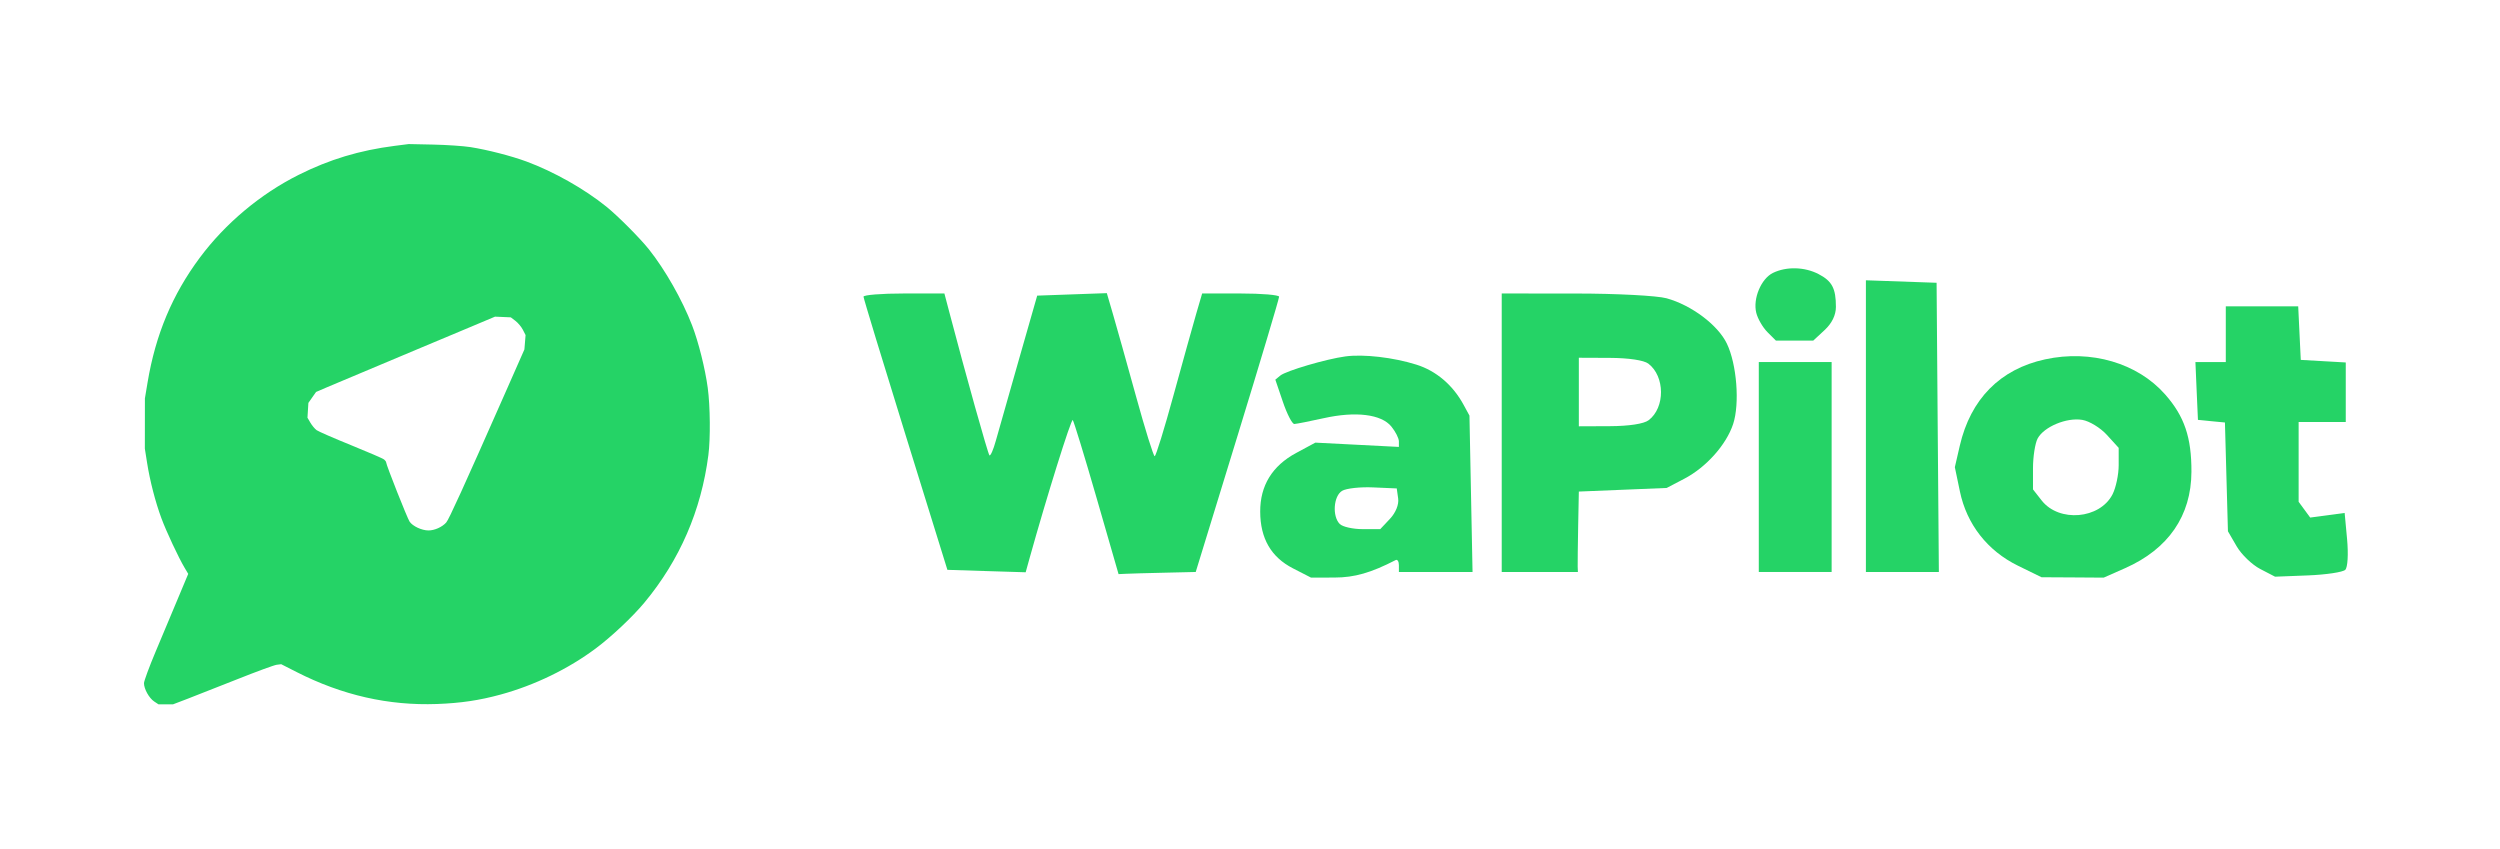
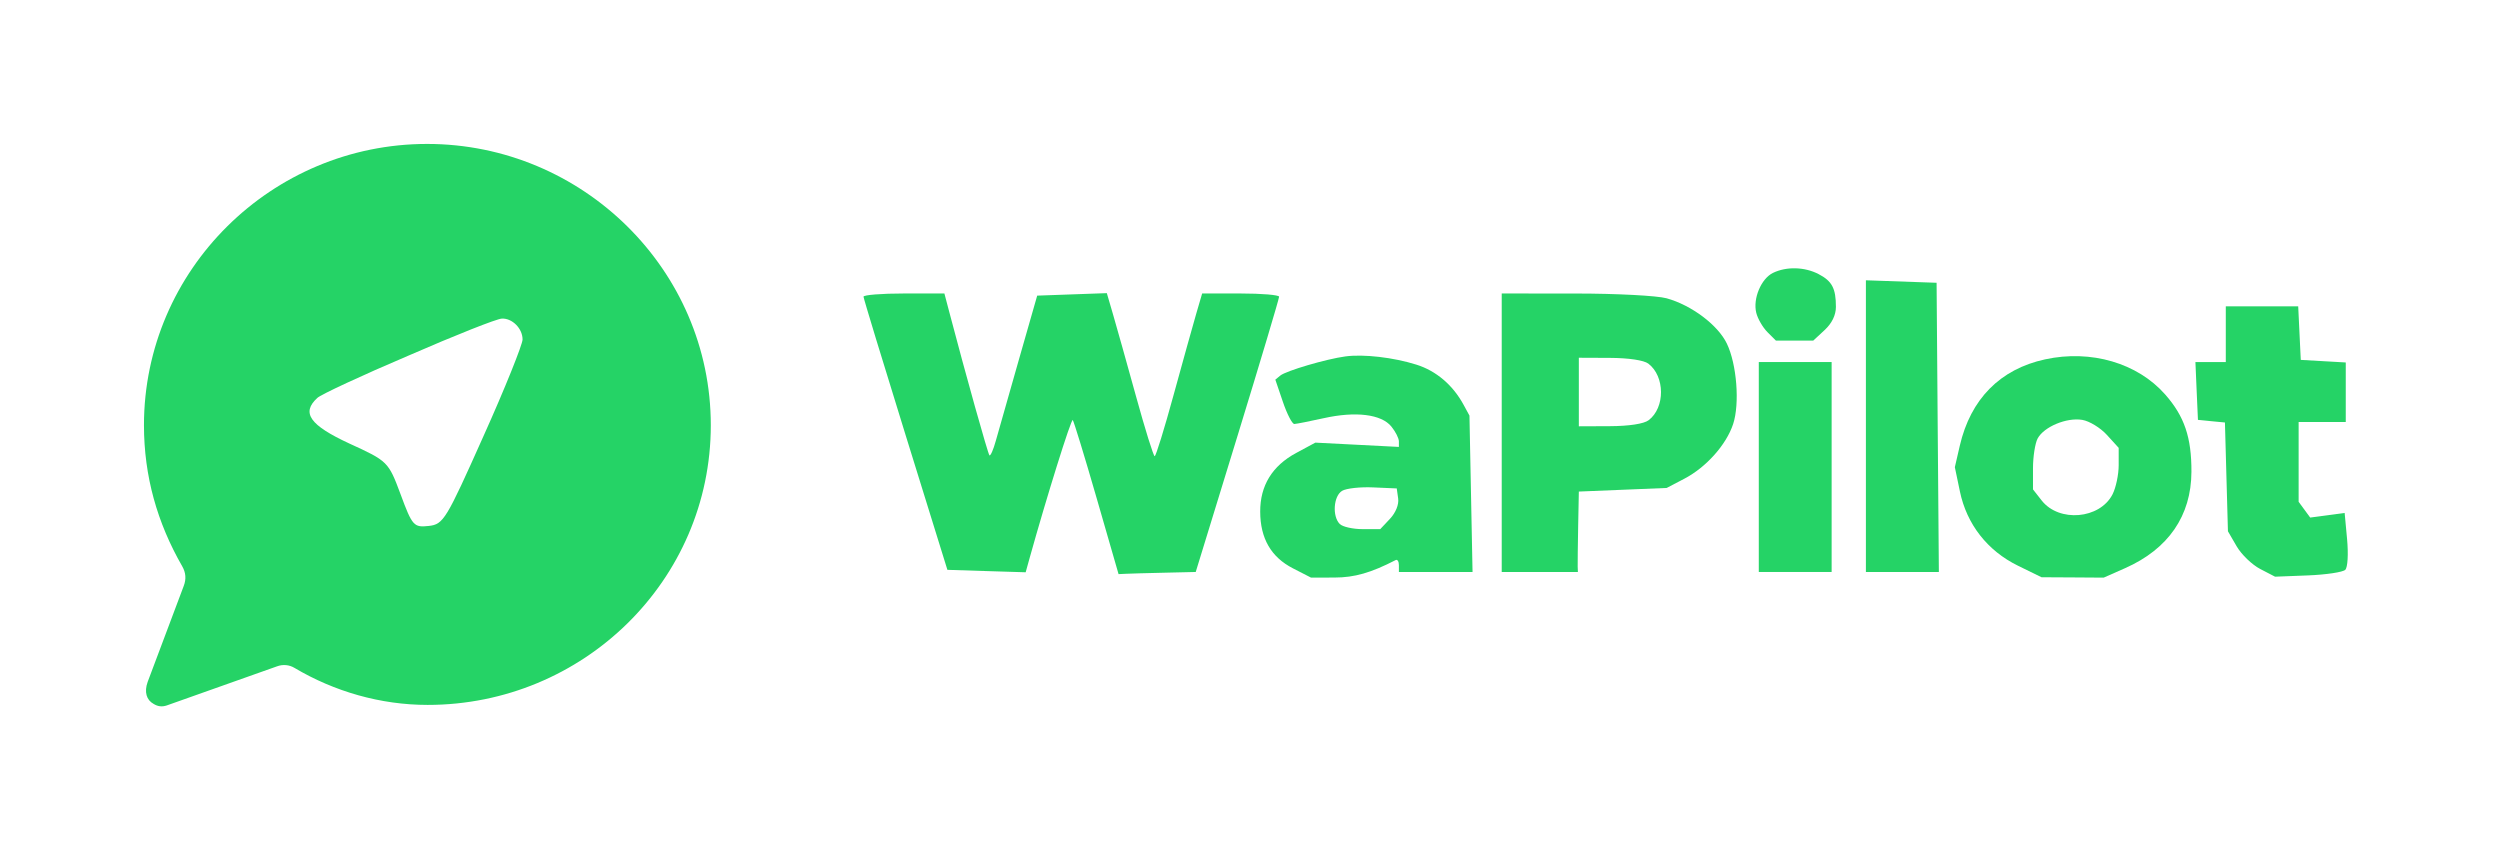
<svg xmlns="http://www.w3.org/2000/svg" width="424.366" height="144" viewBox="0 0 424.366 144" role="img" aria-labelledby="title">
  <g fill="#25D366" transform="translate(24 24) scale(0.2186788)">
-     <g transform="translate(0,439) scale(0.01,-0.01)">
-       <path d="M19675 43555 c-2743 -350 -5074 -1053 -7475 -2257 -2966 -1486 -5689 -3769 -7669 -6430 -2129 -2860 -3427 -5960 -4049 -9668 l-209 -1250 -2 -1950 -2 -1950 173 -1097 c221 -1404 644 -3040 1112 -4306 384 -1037 1332 -3060 1807 -3857 l275 -461 -812 -1939 c-447 -1067 -1219 -2907 -1716 -4090 -498 -1182 -905 -2287 -906 -2454 -3 -442 396 -1160 788 -1420 l340 -226 560 0 560 0 1150 439 c633 241 2365 922 3850 1514 1485 592 2858 1096 3052 1120 l351 44 1199 -610 c3534 -1798 7134 -2617 10895 -2479 1846 68 3292 283 4942 734 2639 721 5256 1991 7387 3584 1223 914 2861 2457 3769 3551 2744 3304 4411 7150 4967 11453 166 1291 143 3792 -50 5225 -198 1480 -721 3567 -1212 4839 -766 1988 -2095 4325 -3355 5907 -700 876 -2399 2583 -3295 3308 -1703 1378 -4090 2726 -6210 3509 -1181 435 -3027 910 -4348 1118 -546 85 -1847 174 -2892 196 l-1900 40 -1075 -137z m9364 -13590 c200 -152 457 -462 573 -688 l210 -411 -45 -558 -46 -558 -1522 -3450 c-3192 -7229 -4343 -9758 -4548 -9985 -318 -354 -903 -615 -1375 -615 -521 0 -1223 327 -1467 684 -177 258 -1819 4408 -1819 4597 0 52 -73 155 -163 230 -90 75 -1249 575 -2575 1113 -1327 538 -2524 1061 -2662 1161 -137 101 -353 360 -479 574 l-229 391 35 576 36 575 298 425 298 424 895 385 c915 393 5750 2426 7196 3026 440 182 1925 804 3300 1383 l2500 1051 613 -26 613 -27 363 -277z" />
-     </g>
+     <path fill-rule="evenodd" transform="translate(-41.63 -45.85) scale(4.116 4.159)" d="M64 11.5            C34.7 11.5 10.6 35 10.6 64            c0 9.5 2.5 18.2 7.2 26.3            c.7 1.2 .8 2.4 .3 3.7            l-6.8 17.9            c-.7 1.9 -.2 3.4 1.1 4.1            c.8 .5 1.6 .6 2.5 .3            l20.8-7.3            c1.1-.4 2.3-.3 3.3 .3            c7.5 4.4 16.2 6.9 25.1 6.9            c29.3 0 53.4-23.2 53.4-52.2            S93.3 11.5 64 11.5 Z            M60.5 51            c-8.8 3.7 -16.6 7.3 -17.2 7.9            c-3.1 2.8 -1.4 5.1 6 8.5            c7.3 3.3 7.4 3.4 9.7 9.5            c2.2 5.9 2.5 6.2 5.3 5.9            c2.8-.3 3.3-1.2 10.3-16.7            c4.1-9 7.4-17.2 7.4-18.1            c0-2.1-2-4-3.9-3.9            c-.9 0-8.8 3.1-17.6 6.9 Z" />
  </g>
  <g fill="#25D366" transform="translate(145.0934 44) scale(0.7272727)">
    <g transform="translate(0,77) scale(0.01,-0.01)">
      <path d="M21432 7381 c-277 -134 -473 -602 -391 -932 35 -140 153 -343 262 -452 l197 -197 435 0 436 0 264 245 c172 159 265 350 265 542 0 433 -90 603 -407 767 -326 168 -747 179 -1061 27z" />
      <path d="M23600 3804 l0 -3404 851 0 852 0 -27 3375 -26 3375 -825 29 -825 29 0 -3404z" />
      <path d="M204 6825 c2 -41 443 -1492 981 -3225 l977 -3150 913 -29 914 -28 91 328 c396 1422 971 3261 1008 3225 24 -25 275 -844 557 -1821 l512 -1775 172 8 c94 5 499 16 900 25 l729 17 975 3175 c536 1746 973 3209 971 3250 -2 41 -407 75 -900 75 l-896 0 -139 -475 c-76 -261 -314 -1116 -529 -1899 -214 -783 -412 -1424 -440 -1424 -28 0 -224 630 -436 1400 -213 770 -453 1627 -534 1903 l-147 503 -813 -29 -812 -29 -429 -1500 c-236 -825 -477 -1673 -536 -1885 -58 -212 -126 -366 -150 -342 -36 37 -552 1878 -939 3352 l-112 425 -946 0 c-520 0 -944 -34 -942 -75z" />
      <path d="M15100 3650 l0 -3250 889 0 889 0 -5 125 c-2 69 3 491 11 939 l16 813 1025 42 1025 42 409 214 c511 266 982 793 1142 1277 157 477 86 1395 -146 1878 -208 433 -824 897 -1407 1058 -219 61 -1172 111 -2123 111 l-1725 1 0 -3250z m3422 1613 c391 -297 395 -1027 7 -1321 -111 -84 -453 -137 -904 -139 l-725 -3 0 800 0 800 725 -3 c438 -2 793 -55 897 -134z" />
      <path d="M32000 5950 l0 -650 -355 0 -354 0 29 -675 30 -675 315 -31 315 -30 35 -1270 35 -1269 203 -350 c112 -193 360 -431 550 -530 l347 -180 771 30 c423 17 814 76 868 131 56 56 74 364 42 713 l-57 614 -402 -54 -402 -54 -135 184 -135 184 0 931 0 931 550 0 550 0 0 695 0 695 -525 30 -525 30 -30 625 -30 625 -845 0 -845 0 0 -650z" />
      <path d="M11450 5431 c-446 -60 -1383 -336 -1517 -446 l-117 -96 177 -520 c97 -285 217 -517 267 -515 49 2 357 63 683 135 748 167 1348 93 1581 -194 97 -119 176 -275 176 -347 l0 -129 -975 50 -975 50 -449 -242 c-558 -301 -840 -761 -838 -1369 2 -626 254 -1061 764 -1323 l423 -217 550 2 c465 1 846 110 1425 408 41 21 75 -33 75 -120 l0 -158 860 0 859 0 -36 1825 -36 1825 -136 250 c-250 462 -640 794 -1102 939 -536 169 -1234 250 -1659 192z m1233 -3316 c20 -141 -56 -330 -192 -475 l-226 -240 -412 0 c-227 0 -467 54 -533 120 -180 180 -146 655 55 774 96 58 423 94 725 80 l550 -24 33 -235z" />
      <path d="M27784 5363 c-1051 -228 -1741 -927 -1993 -2018 l-115 -499 118 -566 c159 -766 643 -1385 1354 -1733 l551 -270 725 -4 726 -5 500 221 c1010 447 1544 1223 1548 2249 3 803 -164 1295 -612 1804 -647 735 -1732 1053 -2802 821z m1441 -1764 l275 -302 0 -404 c0 -221 -65 -529 -145 -684 -298 -575 -1245 -657 -1651 -142 l-204 260 0 493 c0 271 49 584 108 695 147 274 677 496 1042 435 165 -27 424 -185 575 -351z" />
      <path d="M21100 2850 l0 -2450 850 0 850 0 0 2450 0 2450 -850 0 -850 0 0 -2450z" />
    </g>
  </g>
</svg>
